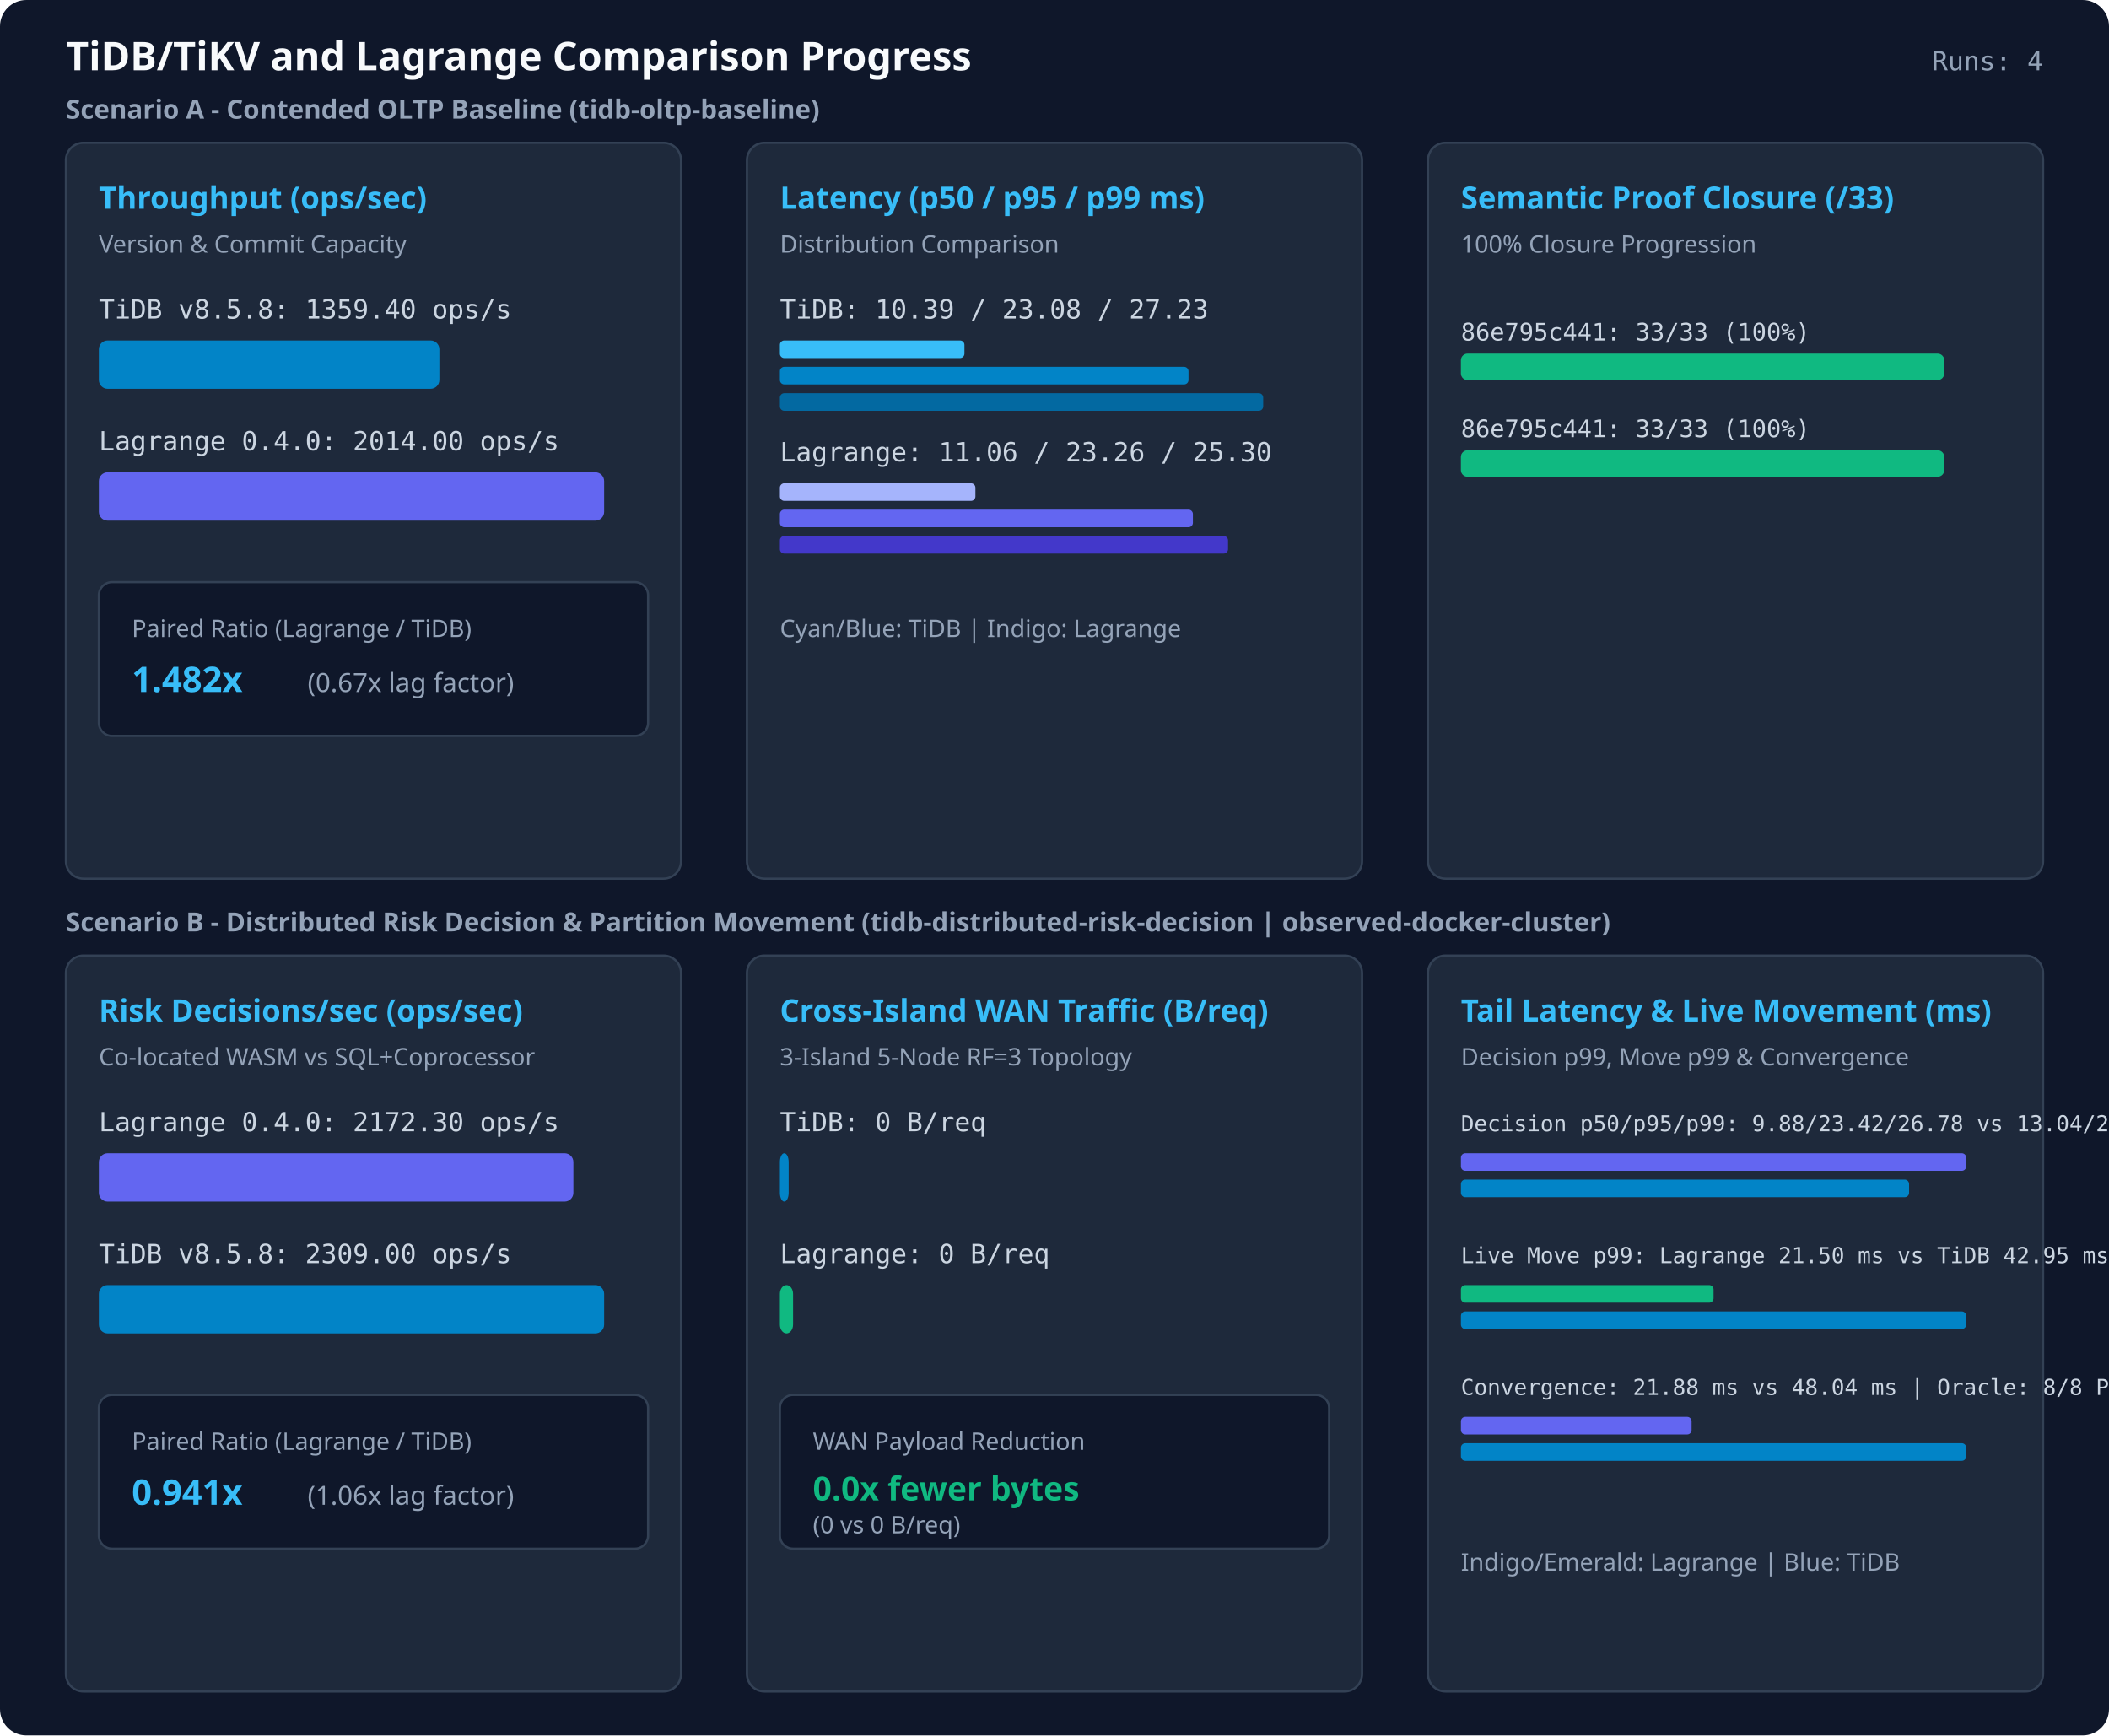
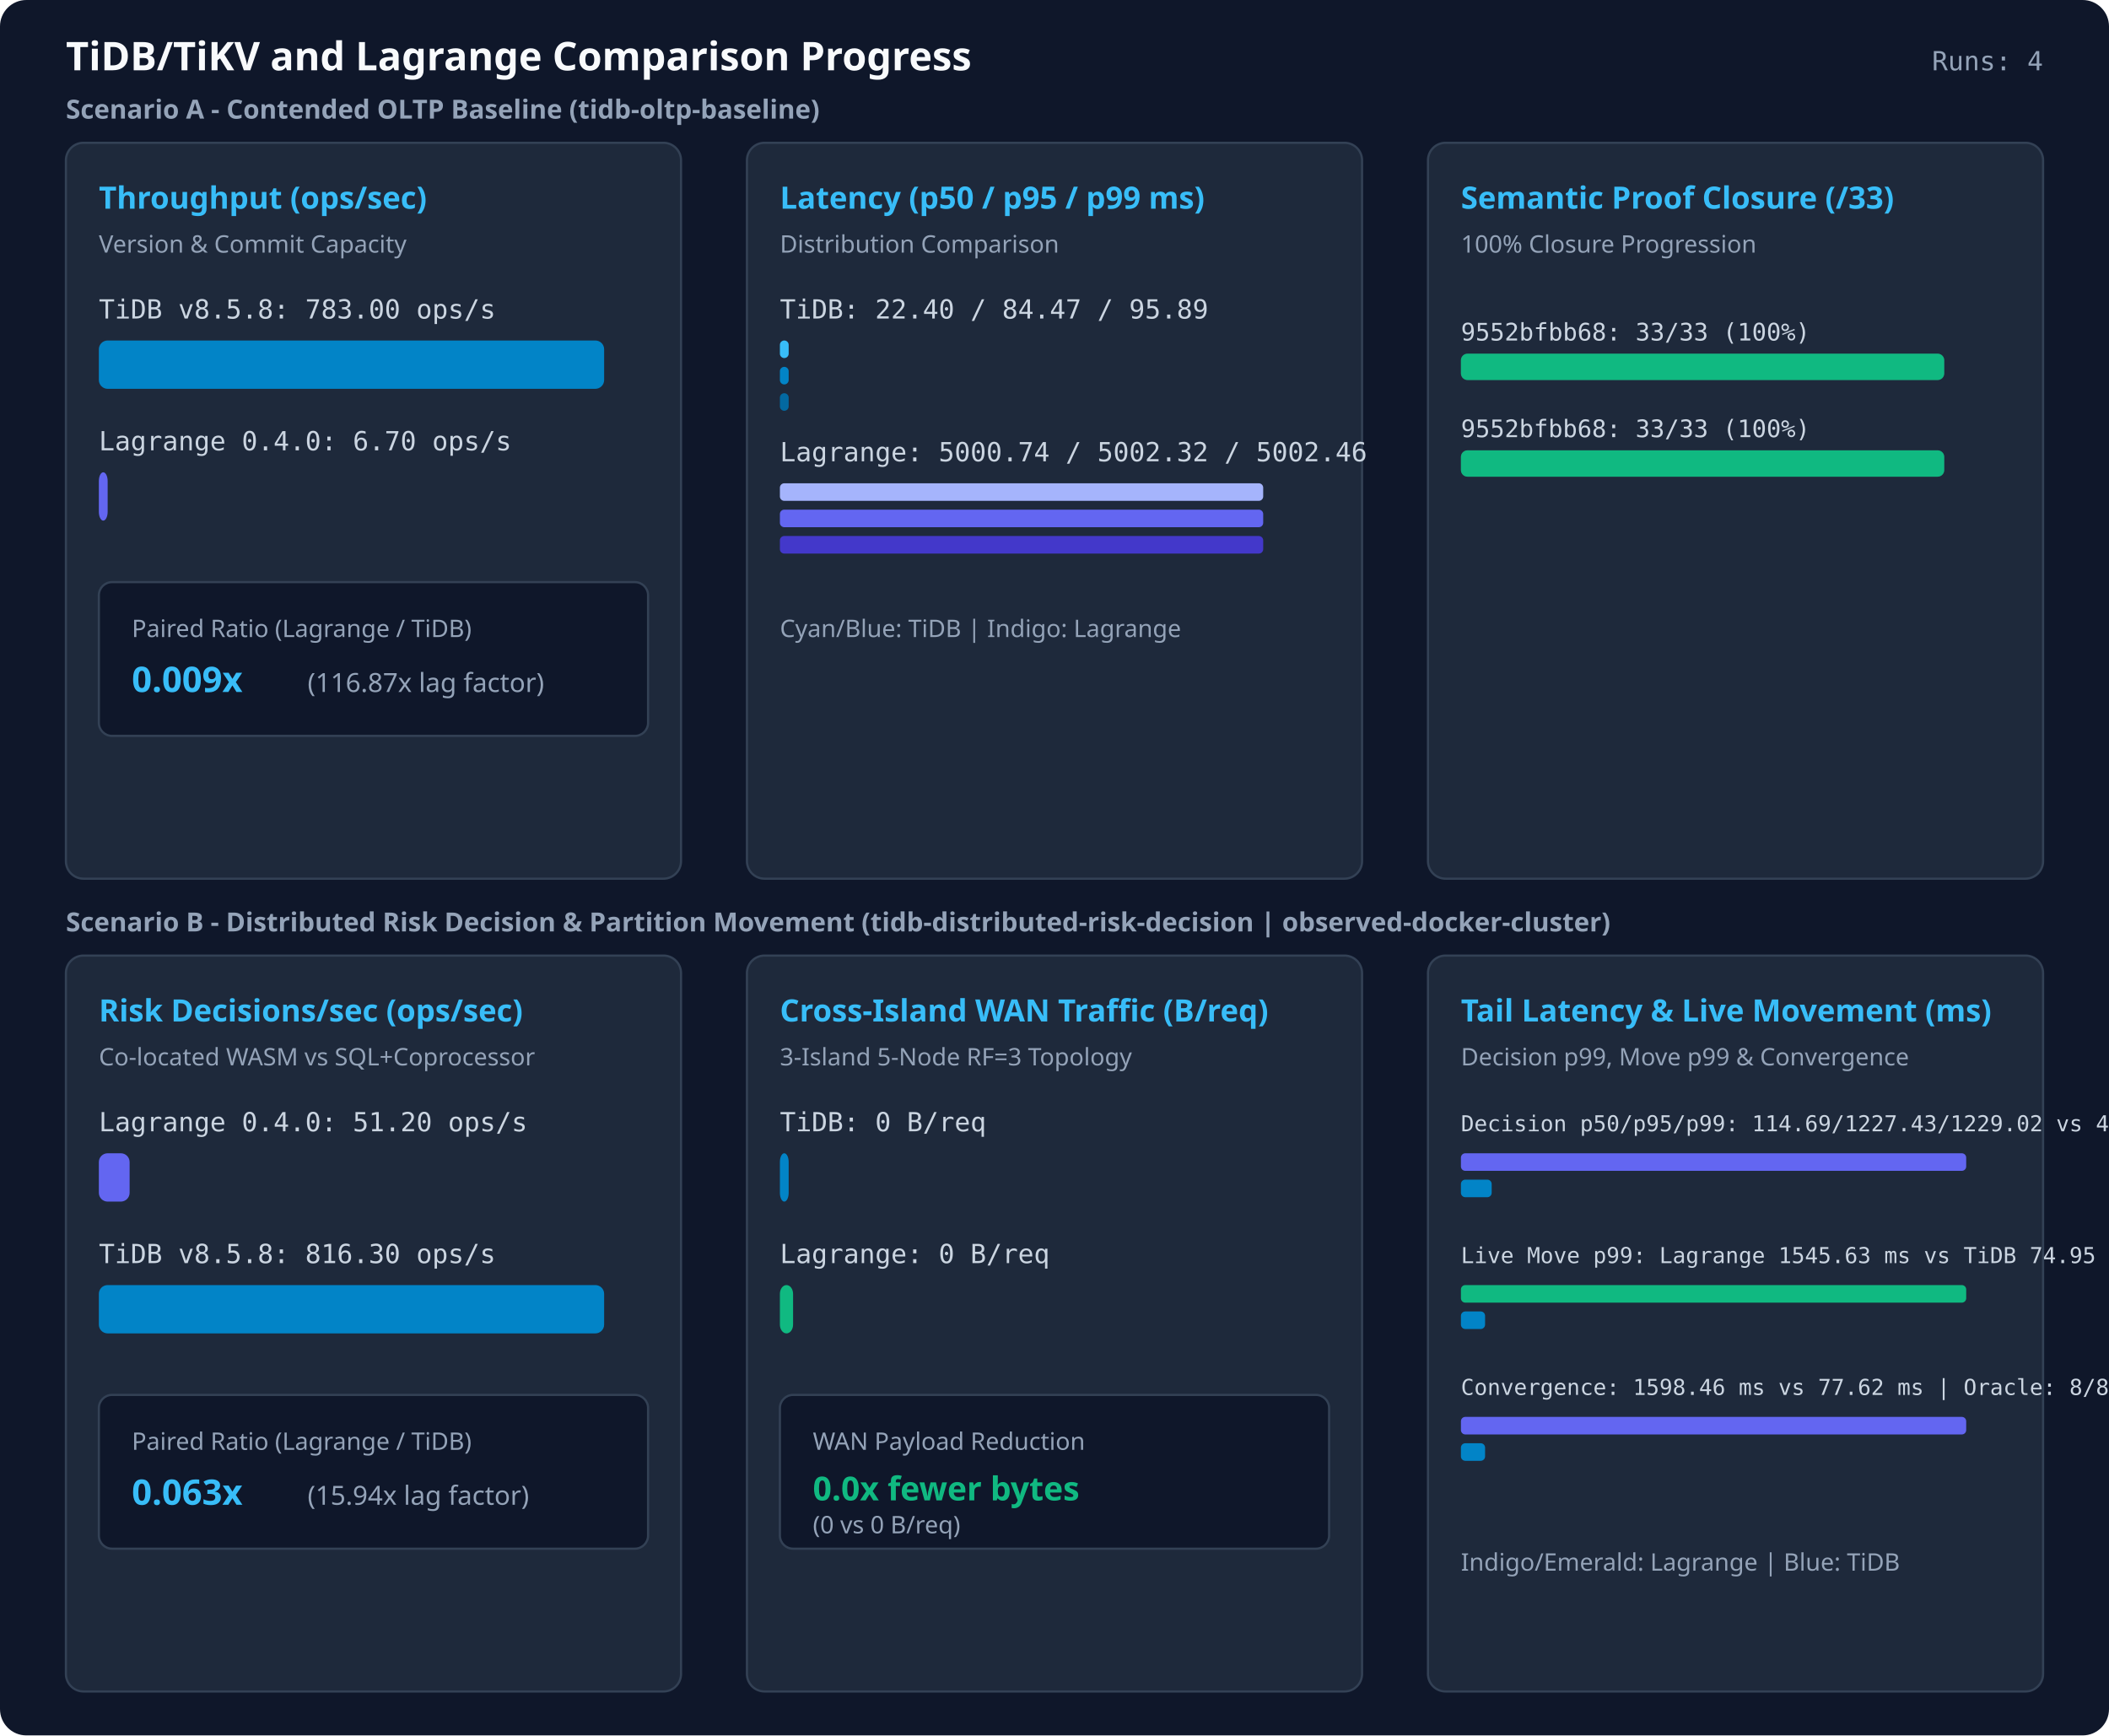
<svg xmlns="http://www.w3.org/2000/svg" viewBox="0 0 960 790" width="960" height="790" role="img" aria-label="TiDB and Lagrange comparison progress over time">
  <rect width="960" height="790" fill="#0f172a" rx="12" />
  <text x="30" y="32" fill="#f8fafc" font-size="18" font-family="system-ui, sans-serif" font-weight="700">TiDB/TiKV and Lagrange Comparison Progress</text>
  <text x="930" y="32" text-anchor="end" fill="#94a3b8" font-size="12" font-family="monospace">Runs: 4</text>
  <a href="tidb-reference-scenarios.md#scenario-a-tidb-oltp-baseline">
    <text x="30" y="54" fill="#94a3b8" font-size="12" font-family="system-ui, sans-serif" font-weight="600">Scenario A - Contended OLTP Baseline (tidb-oltp-baseline)</text>
  </a>
  <rect x="30" y="65" width="280" height="335" rx="8" fill="#1e293b" stroke="#334155" />
  <text x="45" y="95" fill="#38bdf8" font-size="14" font-weight="600" font-family="system-ui, sans-serif">Throughput (ops/sec)</text>
  <text x="45" y="115" fill="#94a3b8" font-size="11" font-family="system-ui, sans-serif">Version &amp; Commit Capacity</text>
-   <text x="45" y="145" fill="#cbd5e1" font-size="12" font-family="monospace">TiDB v8.5.8: 1359.40 ops/s</text>
-   <rect x="45" y="155" width="155" height="22" fill="#0284c7" rx="4" />
-   <text x="45" y="205" fill="#cbd5e1" font-size="12" font-family="monospace">Lagrange 0.4.0: 2014.00 ops/s</text>
-   <rect x="45" y="215" width="230" height="22" fill="#6366f1" rx="4" />
+   <text x="45" y="145" fill="#cbd5e1" font-size="12" font-family="monospace">TiDB v8.5.8: 783.00 ops/s</text>
+   <rect x="45" y="155" width="230" height="22" fill="#0284c7" rx="4" />
+   <text x="45" y="205" fill="#cbd5e1" font-size="12" font-family="monospace">Lagrange 0.4.0: 6.70 ops/s</text>
+   <rect x="45" y="215" width="4" height="22" fill="#6366f1" rx="4" />
  <rect x="45" y="265" width="250" height="70" fill="#0f172a" rx="6" stroke="#334155" />
  <text x="60" y="290" fill="#94a3b8" font-size="11" font-family="system-ui, sans-serif">Paired Ratio (Lagrange / TiDB)</text>
-   <text x="60" y="315" fill="#38bdf8" font-size="16" font-weight="700" font-family="system-ui, sans-serif">1.482x</text>
-   <text x="140" y="315" fill="#94a3b8" font-size="12" font-family="system-ui, sans-serif">(0.67x lag factor)</text>
+   <text x="60" y="315" fill="#38bdf8" font-size="16" font-weight="700" font-family="system-ui, sans-serif">0.009x</text>
+   <text x="140" y="315" fill="#94a3b8" font-size="12" font-family="system-ui, sans-serif">(116.87x lag factor)</text>
  <rect x="340" y="65" width="280" height="335" rx="8" fill="#1e293b" stroke="#334155" />
  <text x="355" y="95" fill="#38bdf8" font-size="14" font-weight="600" font-family="system-ui, sans-serif">Latency (p50 / p95 / p99 ms)</text>
  <text x="355" y="115" fill="#94a3b8" font-size="11" font-family="system-ui, sans-serif">Distribution Comparison</text>
-   <text x="355" y="145" fill="#cbd5e1" font-size="12" font-family="monospace">TiDB: 10.39 / 23.08 / 27.23</text>
-   <rect x="355" y="155" width="84" height="8" fill="#38bdf8" rx="2" />
-   <rect x="355" y="167" width="186" height="8" fill="#0284c7" rx="2" />
-   <rect x="355" y="179" width="220" height="8" fill="#0369a1" rx="2" />
-   <text x="355" y="210" fill="#cbd5e1" font-size="12" font-family="monospace">Lagrange: 11.06 / 23.26 / 25.30</text>
-   <rect x="355" y="220" width="89" height="8" fill="#a5b4fc" rx="2" />
-   <rect x="355" y="232" width="188" height="8" fill="#6366f1" rx="2" />
-   <rect x="355" y="244" width="204" height="8" fill="#4338ca" rx="2" />
+   <text x="355" y="145" fill="#cbd5e1" font-size="12" font-family="monospace">TiDB: 22.40 / 84.47 / 95.89</text>
+   <rect x="355" y="155" width="4" height="8" fill="#38bdf8" rx="2" />
+   <rect x="355" y="167" width="4" height="8" fill="#0284c7" rx="2" />
+   <rect x="355" y="179" width="4" height="8" fill="#0369a1" rx="2" />
+   <text x="355" y="210" fill="#cbd5e1" font-size="12" font-family="monospace">Lagrange: 5000.74 / 5002.32 / 5002.46</text>
+   <rect x="355" y="220" width="220" height="8" fill="#a5b4fc" rx="2" />
+   <rect x="355" y="232" width="220" height="8" fill="#6366f1" rx="2" />
+   <rect x="355" y="244" width="220" height="8" fill="#4338ca" rx="2" />
  <text x="355" y="290" fill="#94a3b8" font-size="11" font-family="system-ui, sans-serif">Cyan/Blue: TiDB | Indigo: Lagrange</text>
  <rect x="650" y="65" width="280" height="335" rx="8" fill="#1e293b" stroke="#334155" />
  <text x="665" y="95" fill="#38bdf8" font-size="14" font-weight="600" font-family="system-ui, sans-serif">Semantic Proof Closure (/33)</text>
  <text x="665" y="115" fill="#94a3b8" font-size="11" font-family="system-ui, sans-serif">100% Closure Progression</text>
-   <text x="665" y="155" fill="#cbd5e1" font-size="11" font-family="monospace">86e795c441: 33/33 (100%)</text>
+   <text x="665" y="155" fill="#cbd5e1" font-size="11" font-family="monospace">9552bfbb68: 33/33 (100%)</text>
  <rect x="665" y="161" width="220" height="12" fill="#334155" rx="3" />
  <rect x="665" y="161" width="220" height="12" fill="#10b981" rx="3" />
-   <text x="665" y="199" fill="#cbd5e1" font-size="11" font-family="monospace">86e795c441: 33/33 (100%)</text>
+   <text x="665" y="199" fill="#cbd5e1" font-size="11" font-family="monospace">9552bfbb68: 33/33 (100%)</text>
  <rect x="665" y="205" width="220" height="12" fill="#334155" rx="3" />
  <rect x="665" y="205" width="220" height="12" fill="#10b981" rx="3" />
  <a href="tidb-reference-scenarios.md#scenario-b-tidb-distributed-risk-decision">
    <text x="30" y="424" fill="#94a3b8" font-size="12" font-family="system-ui, sans-serif" font-weight="600">Scenario B - Distributed Risk Decision &amp; Partition Movement (tidb-distributed-risk-decision | observed-docker-cluster)</text>
  </a>
  <rect x="30" y="435" width="280" height="335" rx="8" fill="#1e293b" stroke="#334155" />
  <text x="45" y="465" fill="#38bdf8" font-size="14" font-weight="600" font-family="system-ui, sans-serif">Risk Decisions/sec (ops/sec)</text>
  <text x="45" y="485" fill="#94a3b8" font-size="11" font-family="system-ui, sans-serif">Co-located WASM vs SQL+Coprocessor</text>
-   <text x="45" y="515" fill="#cbd5e1" font-size="12" font-family="monospace">Lagrange 0.4.0: 2172.30 ops/s</text>
-   <rect x="45" y="525" width="216" height="22" fill="#6366f1" rx="4" />
-   <text x="45" y="575" fill="#cbd5e1" font-size="12" font-family="monospace">TiDB v8.5.8: 2309.00 ops/s</text>
+   <text x="45" y="515" fill="#cbd5e1" font-size="12" font-family="monospace">Lagrange 0.4.0: 51.20 ops/s</text>
+   <rect x="45" y="525" width="14" height="22" fill="#6366f1" rx="4" />
+   <text x="45" y="575" fill="#cbd5e1" font-size="12" font-family="monospace">TiDB v8.5.8: 816.30 ops/s</text>
  <rect x="45" y="585" width="230" height="22" fill="#0284c7" rx="4" />
  <rect x="45" y="635" width="250" height="70" fill="#0f172a" rx="6" stroke="#334155" />
  <text x="60" y="660" fill="#94a3b8" font-size="11" font-family="system-ui, sans-serif">Paired Ratio (Lagrange / TiDB)</text>
-   <text x="60" y="685" fill="#38bdf8" font-size="16" font-weight="700" font-family="system-ui, sans-serif">0.941x</text>
-   <text x="140" y="685" fill="#94a3b8" font-size="12" font-family="system-ui, sans-serif">(1.06x lag factor)</text>
+   <text x="60" y="685" fill="#38bdf8" font-size="16" font-weight="700" font-family="system-ui, sans-serif">0.063x</text>
+   <text x="140" y="685" fill="#94a3b8" font-size="12" font-family="system-ui, sans-serif">(15.94x lag factor)</text>
  <rect x="340" y="435" width="280" height="335" rx="8" fill="#1e293b" stroke="#334155" />
  <text x="355" y="465" fill="#38bdf8" font-size="14" font-weight="600" font-family="system-ui, sans-serif">Cross-Island WAN Traffic (B/req)</text>
  <text x="355" y="485" fill="#94a3b8" font-size="11" font-family="system-ui, sans-serif">3-Island 5-Node RF=3 Topology</text>
  <text x="355" y="515" fill="#cbd5e1" font-size="12" font-family="monospace">TiDB: 0 B/req</text>
  <rect x="355" y="525" width="4" height="22" fill="#0284c7" rx="4" />
  <text x="355" y="575" fill="#cbd5e1" font-size="12" font-family="monospace">Lagrange: 0 B/req</text>
  <rect x="355" y="585" width="6" height="22" fill="#10b981" rx="4" />
  <rect x="355" y="635" width="250" height="70" fill="#0f172a" rx="6" stroke="#334155" />
  <text x="370" y="660" fill="#94a3b8" font-size="11" font-family="system-ui, sans-serif">WAN Payload Reduction</text>
  <text x="370" y="683" fill="#10b981" font-size="15" font-weight="700" font-family="system-ui, sans-serif">0.0x fewer bytes</text>
  <text x="370" y="698" fill="#94a3b8" font-size="11" font-family="system-ui, sans-serif">(0 vs 0 B/req)</text>
  <rect x="650" y="435" width="280" height="335" rx="8" fill="#1e293b" stroke="#334155" />
  <text x="665" y="465" fill="#38bdf8" font-size="14" font-weight="600" font-family="system-ui, sans-serif">Tail Latency &amp; Live Movement (ms)</text>
  <text x="665" y="485" fill="#94a3b8" font-size="11" font-family="system-ui, sans-serif">Decision p99, Move p99 &amp; Convergence</text>
-   <text x="665" y="515" fill="#cbd5e1" font-size="10" font-family="monospace">Decision p50/p95/p99: 9.88/23.42/26.78 vs 13.04/20.15/23.71 ms</text>
+   <text x="665" y="515" fill="#cbd5e1" font-size="10" font-family="monospace">Decision p50/p95/p99: 114.69/1227.43/1229.02 vs 40.96/63.31/74.48 ms</text>
  <rect x="665" y="525" width="230" height="8" fill="#6366f1" rx="2" />
-   <rect x="665" y="537" width="204" height="8" fill="#0284c7" rx="2" />
-   <text x="665" y="575" fill="#cbd5e1" font-size="10" font-family="monospace">Live Move p99: Lagrange 21.50 ms vs TiDB 42.95 ms</text>
-   <rect x="665" y="585" width="115" height="8" fill="#10b981" rx="2" />
-   <rect x="665" y="597" width="230" height="8" fill="#0284c7" rx="2" />
-   <text x="665" y="635" fill="#cbd5e1" font-size="10" font-family="monospace">Convergence: 21.88 ms vs 48.04 ms | Oracle: 8/8 PASS</text>
-   <rect x="665" y="645" width="105" height="8" fill="#6366f1" rx="2" />
-   <rect x="665" y="657" width="230" height="8" fill="#0284c7" rx="2" />
+   <rect x="665" y="537" width="14" height="8" fill="#0284c7" rx="2" />
+   <text x="665" y="575" fill="#cbd5e1" font-size="10" font-family="monospace">Live Move p99: Lagrange 1545.63 ms vs TiDB 74.95 ms</text>
+   <rect x="665" y="585" width="230" height="8" fill="#10b981" rx="2" />
+   <rect x="665" y="597" width="11" height="8" fill="#0284c7" rx="2" />
+   <text x="665" y="635" fill="#cbd5e1" font-size="10" font-family="monospace">Convergence: 1598.46 ms vs 77.62 ms | Oracle: 8/8 PASS</text>
+   <rect x="665" y="645" width="230" height="8" fill="#6366f1" rx="2" />
+   <rect x="665" y="657" width="11" height="8" fill="#0284c7" rx="2" />
  <text x="665" y="715" fill="#94a3b8" font-size="11" font-family="system-ui, sans-serif">Indigo/Emerald: Lagrange | Blue: TiDB</text>
</svg>
